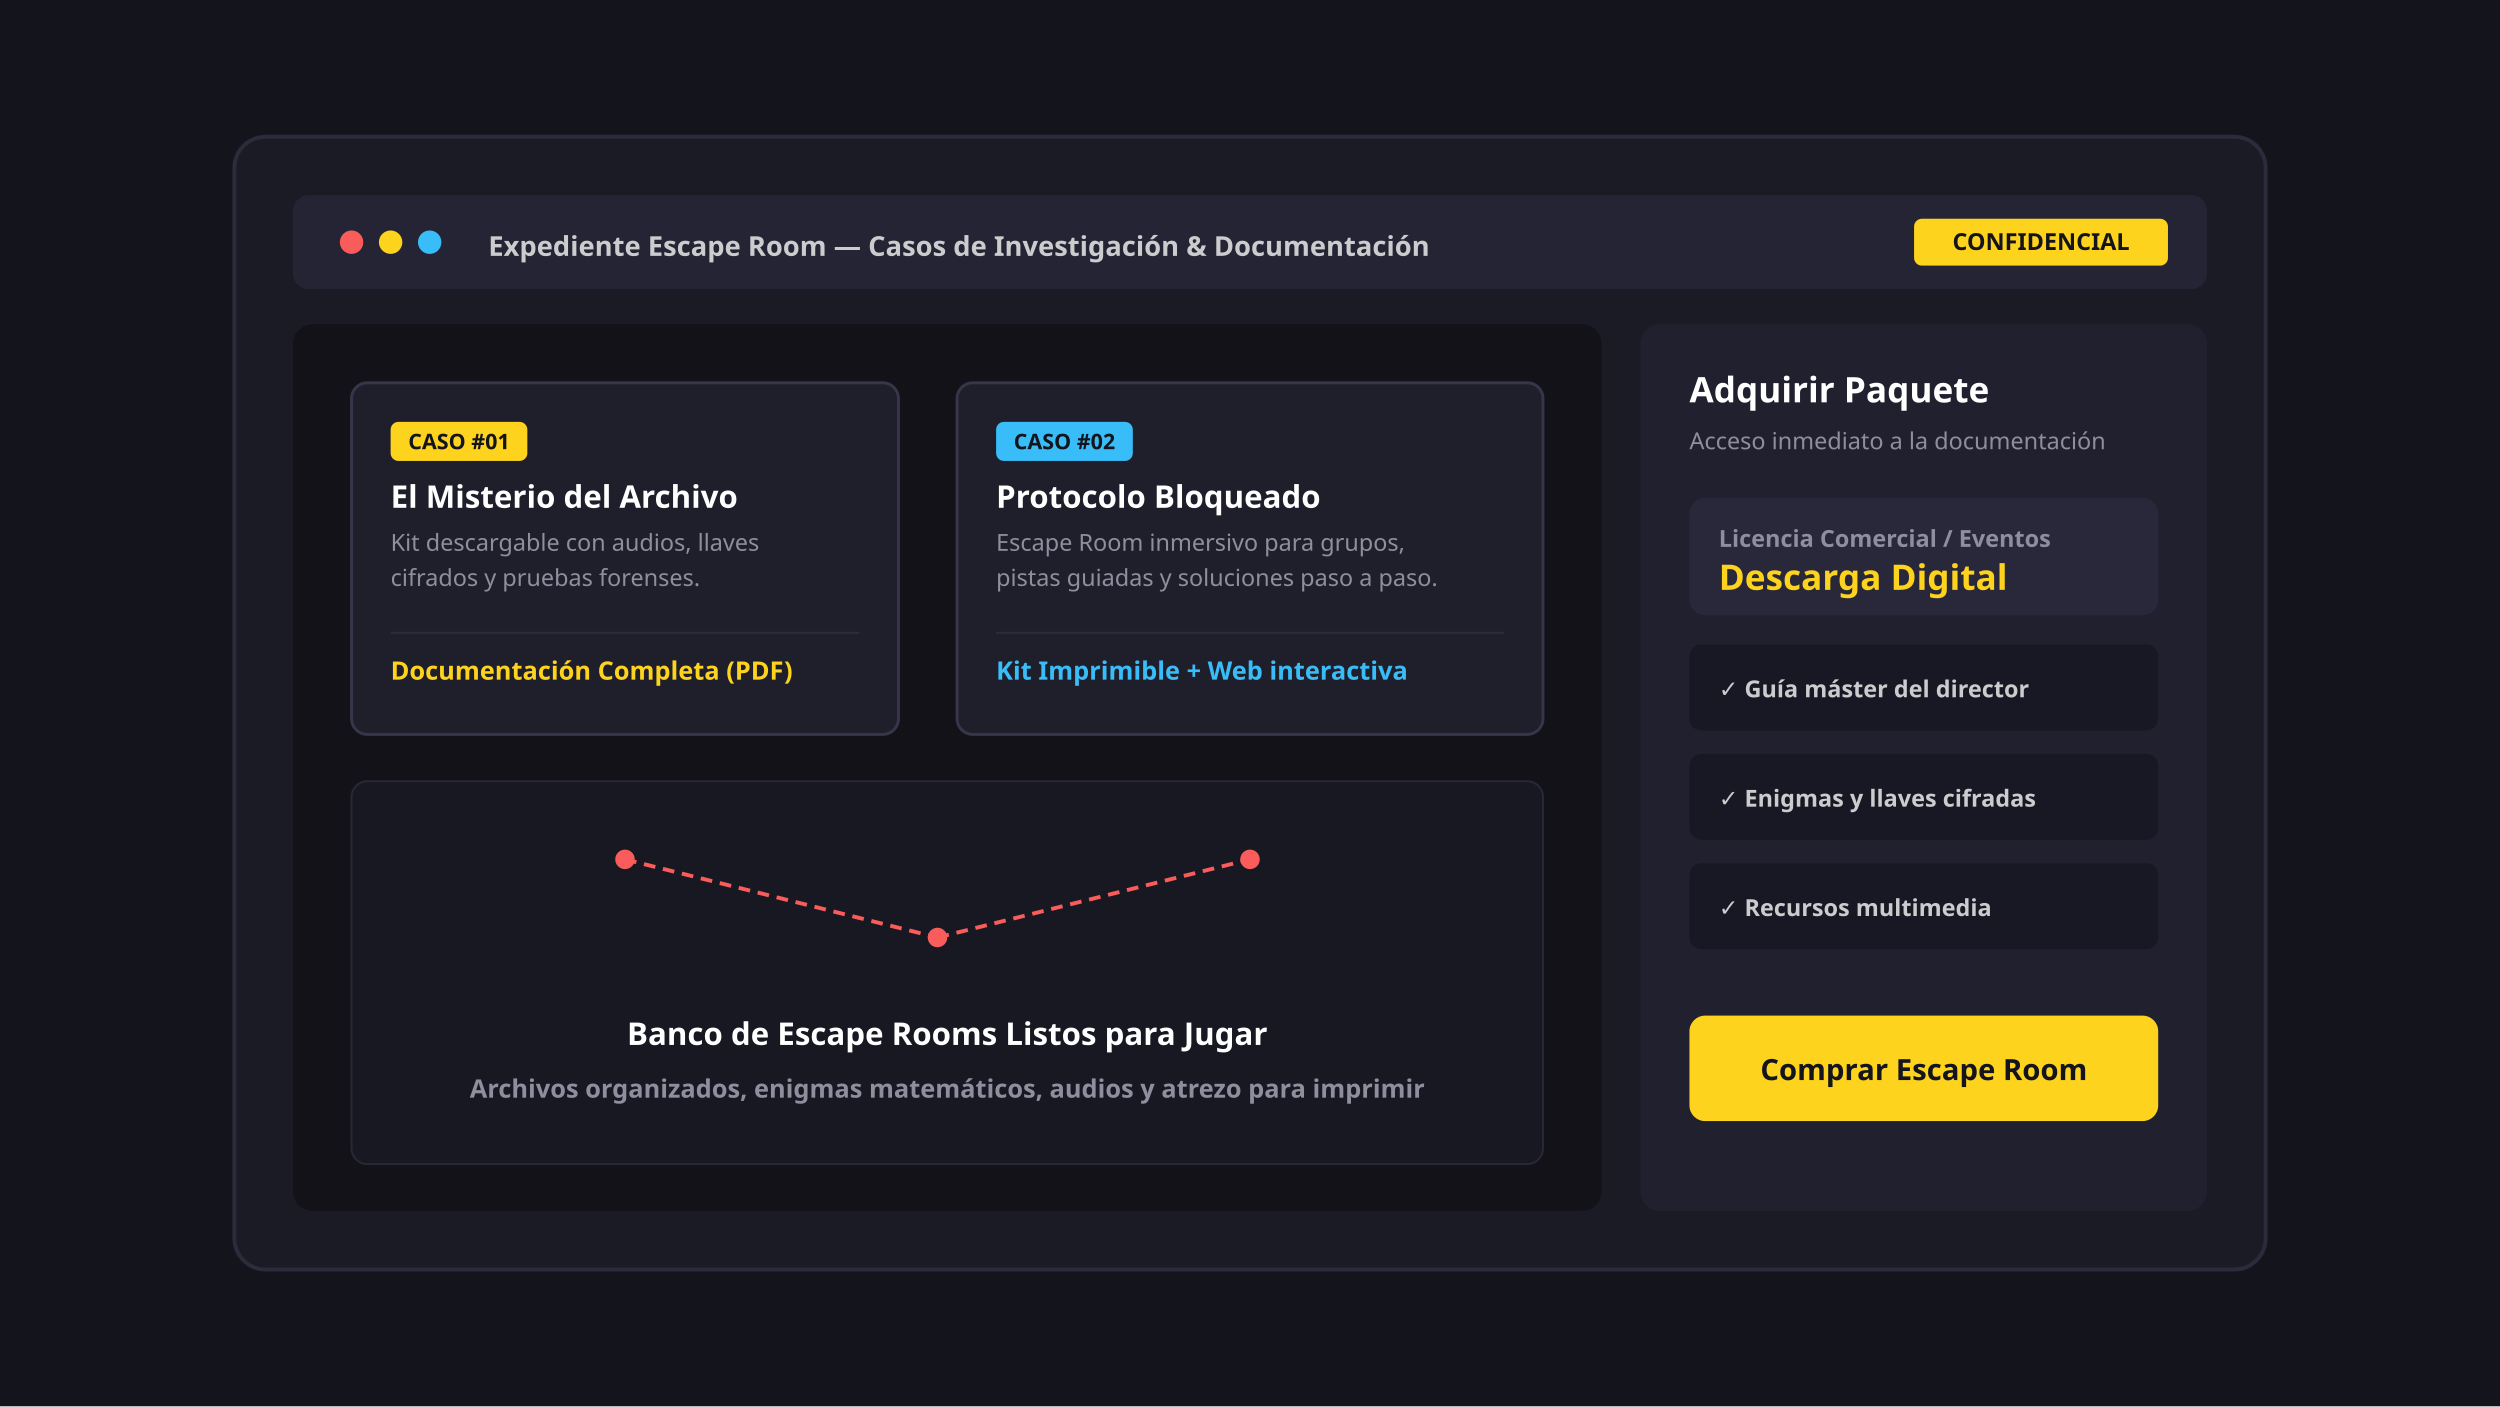
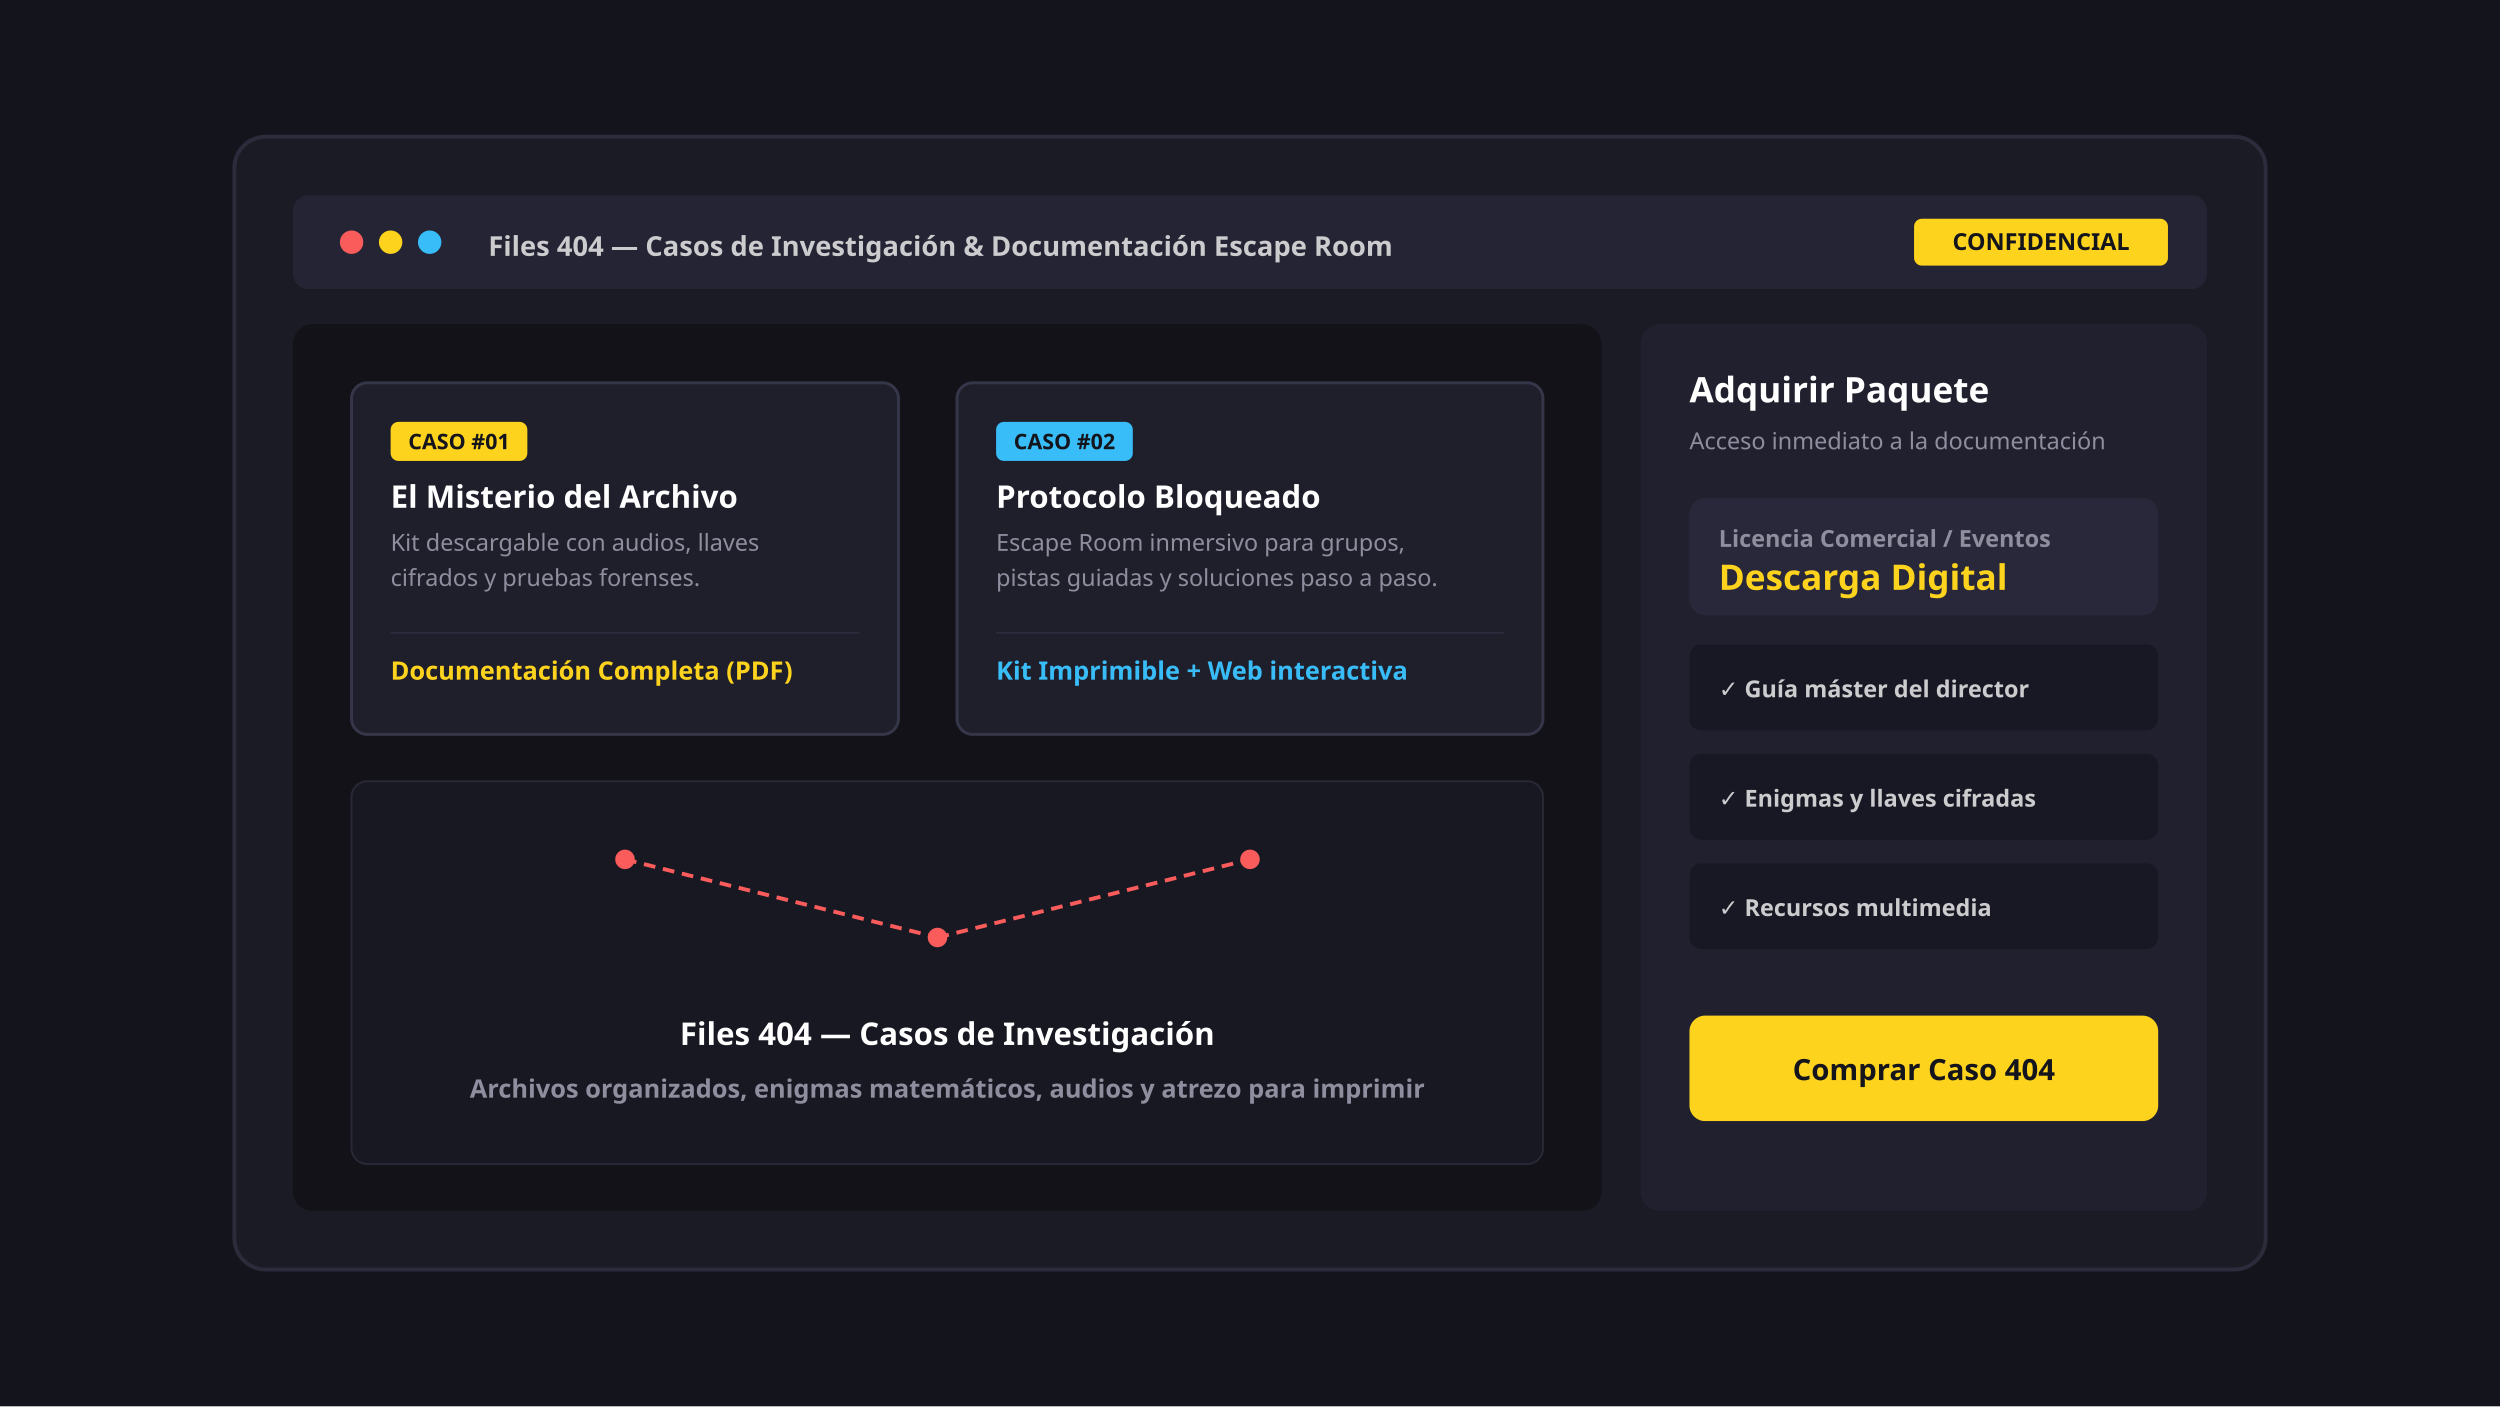
<svg xmlns="http://www.w3.org/2000/svg" viewBox="0 0 1280 720" width="1280" height="720">
  <rect width="1280" height="720" fill="#14141C" />
  <rect x="120" y="70" width="1040" height="580" rx="16" fill="#1B1B26" stroke="#2B2B3B" stroke-width="2" />
  <rect x="150" y="100" width="980" height="48" rx="8" fill="#242434" />
  <circle cx="180" cy="124" r="6" fill="#FA5C5C" />
  <circle cx="200" cy="124" r="6" fill="#FDD31D" />
  <circle cx="220" cy="124" r="6" fill="#38BDF8" />
-   <text x="250" y="131" font-family="'Plus Jakarta Sans', sans-serif" font-size="14" font-weight="700" fill="#CCCCCE">Expediente Escape Room — Casos de Investigación &amp; Documentación</text>
+   <text x="250" y="131" font-family="'Plus Jakarta Sans', sans-serif" font-size="14" font-weight="700" fill="#CCCCCE">Files 404 — Casos de Investigación &amp; Documentación Escape Room</text>
  <rect x="980" y="112" width="130" height="24" rx="4" fill="#FDD31D" />
  <text x="1045" y="128" font-family="'Plus Jakarta Sans', sans-serif" font-size="12" font-weight="800" fill="#14141C" text-anchor="middle">CONFIDENCIAL</text>
  <rect x="150" y="166" width="670" height="454" rx="10" fill="#121218" />
  <rect x="180" y="196" width="280" height="180" rx="8" fill="#1F1F2B" stroke="#36364A" stroke-width="1.5" />
  <rect x="200" y="216" width="70" height="20" rx="4" fill="#FDD31D" />
  <text x="235" y="230" font-family="'Plus Jakarta Sans', sans-serif" font-size="11" font-weight="800" fill="#14141C" text-anchor="middle">CASO #01</text>
  <text x="200" y="260" font-family="'Plus Jakarta Sans', sans-serif" font-size="16" font-weight="800" fill="#FFFFFF">El Misterio del Archivo</text>
  <text x="200" y="282" font-family="'Plus Jakarta Sans', sans-serif" font-size="12" font-weight="500" fill="#8E8E9F">Kit descargable con audios, llaves</text>
  <text x="200" y="300" font-family="'Plus Jakarta Sans', sans-serif" font-size="12" font-weight="500" fill="#8E8E9F">cifrados y pruebas forenses.</text>
  <line x1="200" y1="324" x2="440" y2="324" stroke="#2B2B3B" stroke-width="1" />
  <text x="200" y="348" font-family="'Plus Jakarta Sans', sans-serif" font-size="13" font-weight="700" fill="#FDD31D">Documentación Completa (PDF)</text>
  <rect x="490" y="196" width="300" height="180" rx="8" fill="#1F1F2B" stroke="#36364A" stroke-width="1.5" />
  <rect x="510" y="216" width="70" height="20" rx="4" fill="#38BDF8" />
  <text x="545" y="230" font-family="'Plus Jakarta Sans', sans-serif" font-size="11" font-weight="800" fill="#14141C" text-anchor="middle">CASO #02</text>
  <text x="510" y="260" font-family="'Plus Jakarta Sans', sans-serif" font-size="16" font-weight="800" fill="#FFFFFF">Protocolo Bloqueado</text>
  <text x="510" y="282" font-family="'Plus Jakarta Sans', sans-serif" font-size="12" font-weight="500" fill="#8E8E9F">Escape Room inmersivo para grupos,</text>
  <text x="510" y="300" font-family="'Plus Jakarta Sans', sans-serif" font-size="12" font-weight="500" fill="#8E8E9F">pistas guiadas y soluciones paso a paso.</text>
  <line x1="510" y1="324" x2="770" y2="324" stroke="#2B2B3B" stroke-width="1" />
  <text x="510" y="348" font-family="'Plus Jakarta Sans', sans-serif" font-size="13" font-weight="700" fill="#38BDF8">Kit Imprimible + Web interactiva</text>
  <rect x="180" y="400" width="610" height="196" rx="8" fill="#181822" stroke="#282836" stroke-width="1" />
  <line x1="320" y1="440" x2="480" y2="480" stroke="#FA5C5C" stroke-width="2" stroke-dasharray="6,4" />
  <line x1="480" y1="480" x2="640" y2="440" stroke="#FA5C5C" stroke-width="2" stroke-dasharray="6,4" />
  <circle cx="320" cy="440" r="5" fill="#FA5C5C" />
  <circle cx="480" cy="480" r="5" fill="#FA5C5C" />
  <circle cx="640" cy="440" r="5" fill="#FA5C5C" />
-   <text x="485" y="535" font-family="'Plus Jakarta Sans', sans-serif" font-size="16" font-weight="800" fill="#FFFFFF" text-anchor="middle">Banco de Escape Rooms Listos para Jugar</text>
+   <text x="485" y="535" font-family="'Plus Jakarta Sans', sans-serif" font-size="16" font-weight="800" fill="#FFFFFF" text-anchor="middle">Files 404 — Casos de Investigación</text>
  <text x="485" y="562" font-family="'Plus Jakarta Sans', sans-serif" font-size="13" font-weight="600" fill="#8E8E9F" text-anchor="middle">Archivos organizados, enigmas matemáticos, audios y atrezo para imprimir</text>
  <rect x="840" y="166" width="290" height="454" rx="10" fill="#20202E" />
  <text x="865" y="206" font-family="'Plus Jakarta Sans', sans-serif" font-size="18" font-weight="800" fill="#FFFFFF">Adquirir Paquete</text>
  <text x="865" y="230" font-family="'Plus Jakarta Sans', sans-serif" font-size="12" font-weight="500" fill="#8E8E9F">Acceso inmediato a la documentación</text>
  <rect x="865" y="255" width="240" height="60" rx="8" fill="#28283A" />
  <text x="880" y="280" font-family="'Plus Jakarta Sans', sans-serif" font-size="12" font-weight="700" fill="#8E8E9F">Licencia Comercial / Eventos</text>
  <text x="880" y="302" font-family="'Plus Jakarta Sans', sans-serif" font-size="18" font-weight="900" fill="#FDD31D">Descarga Digital</text>
  <rect x="865" y="330" width="240" height="44" rx="6" fill="#181824" />
  <text x="880" y="357" font-family="'Plus Jakarta Sans', sans-serif" font-size="12" font-weight="600" fill="#CCCCCE">✓ Guía máster del director</text>
  <rect x="865" y="386" width="240" height="44" rx="6" fill="#181824" />
  <text x="880" y="413" font-family="'Plus Jakarta Sans', sans-serif" font-size="12" font-weight="600" fill="#CCCCCE">✓ Enigmas y llaves cifradas</text>
  <rect x="865" y="442" width="240" height="44" rx="6" fill="#181824" />
  <text x="880" y="469" font-family="'Plus Jakarta Sans', sans-serif" font-size="12" font-weight="600" fill="#CCCCCE">✓ Recursos multimedia</text>
  <rect x="865" y="520" width="240" height="54" rx="8" fill="#FDD31D" />
-   <text x="985" y="553" font-family="'Plus Jakarta Sans', sans-serif" font-size="15" font-weight="900" fill="#14141C" text-anchor="middle">Comprar Escape Room</text>
+   <text x="985" y="553" font-family="'Plus Jakarta Sans', sans-serif" font-size="15" font-weight="900" fill="#14141C" text-anchor="middle">Comprar Caso 404</text>
</svg>
